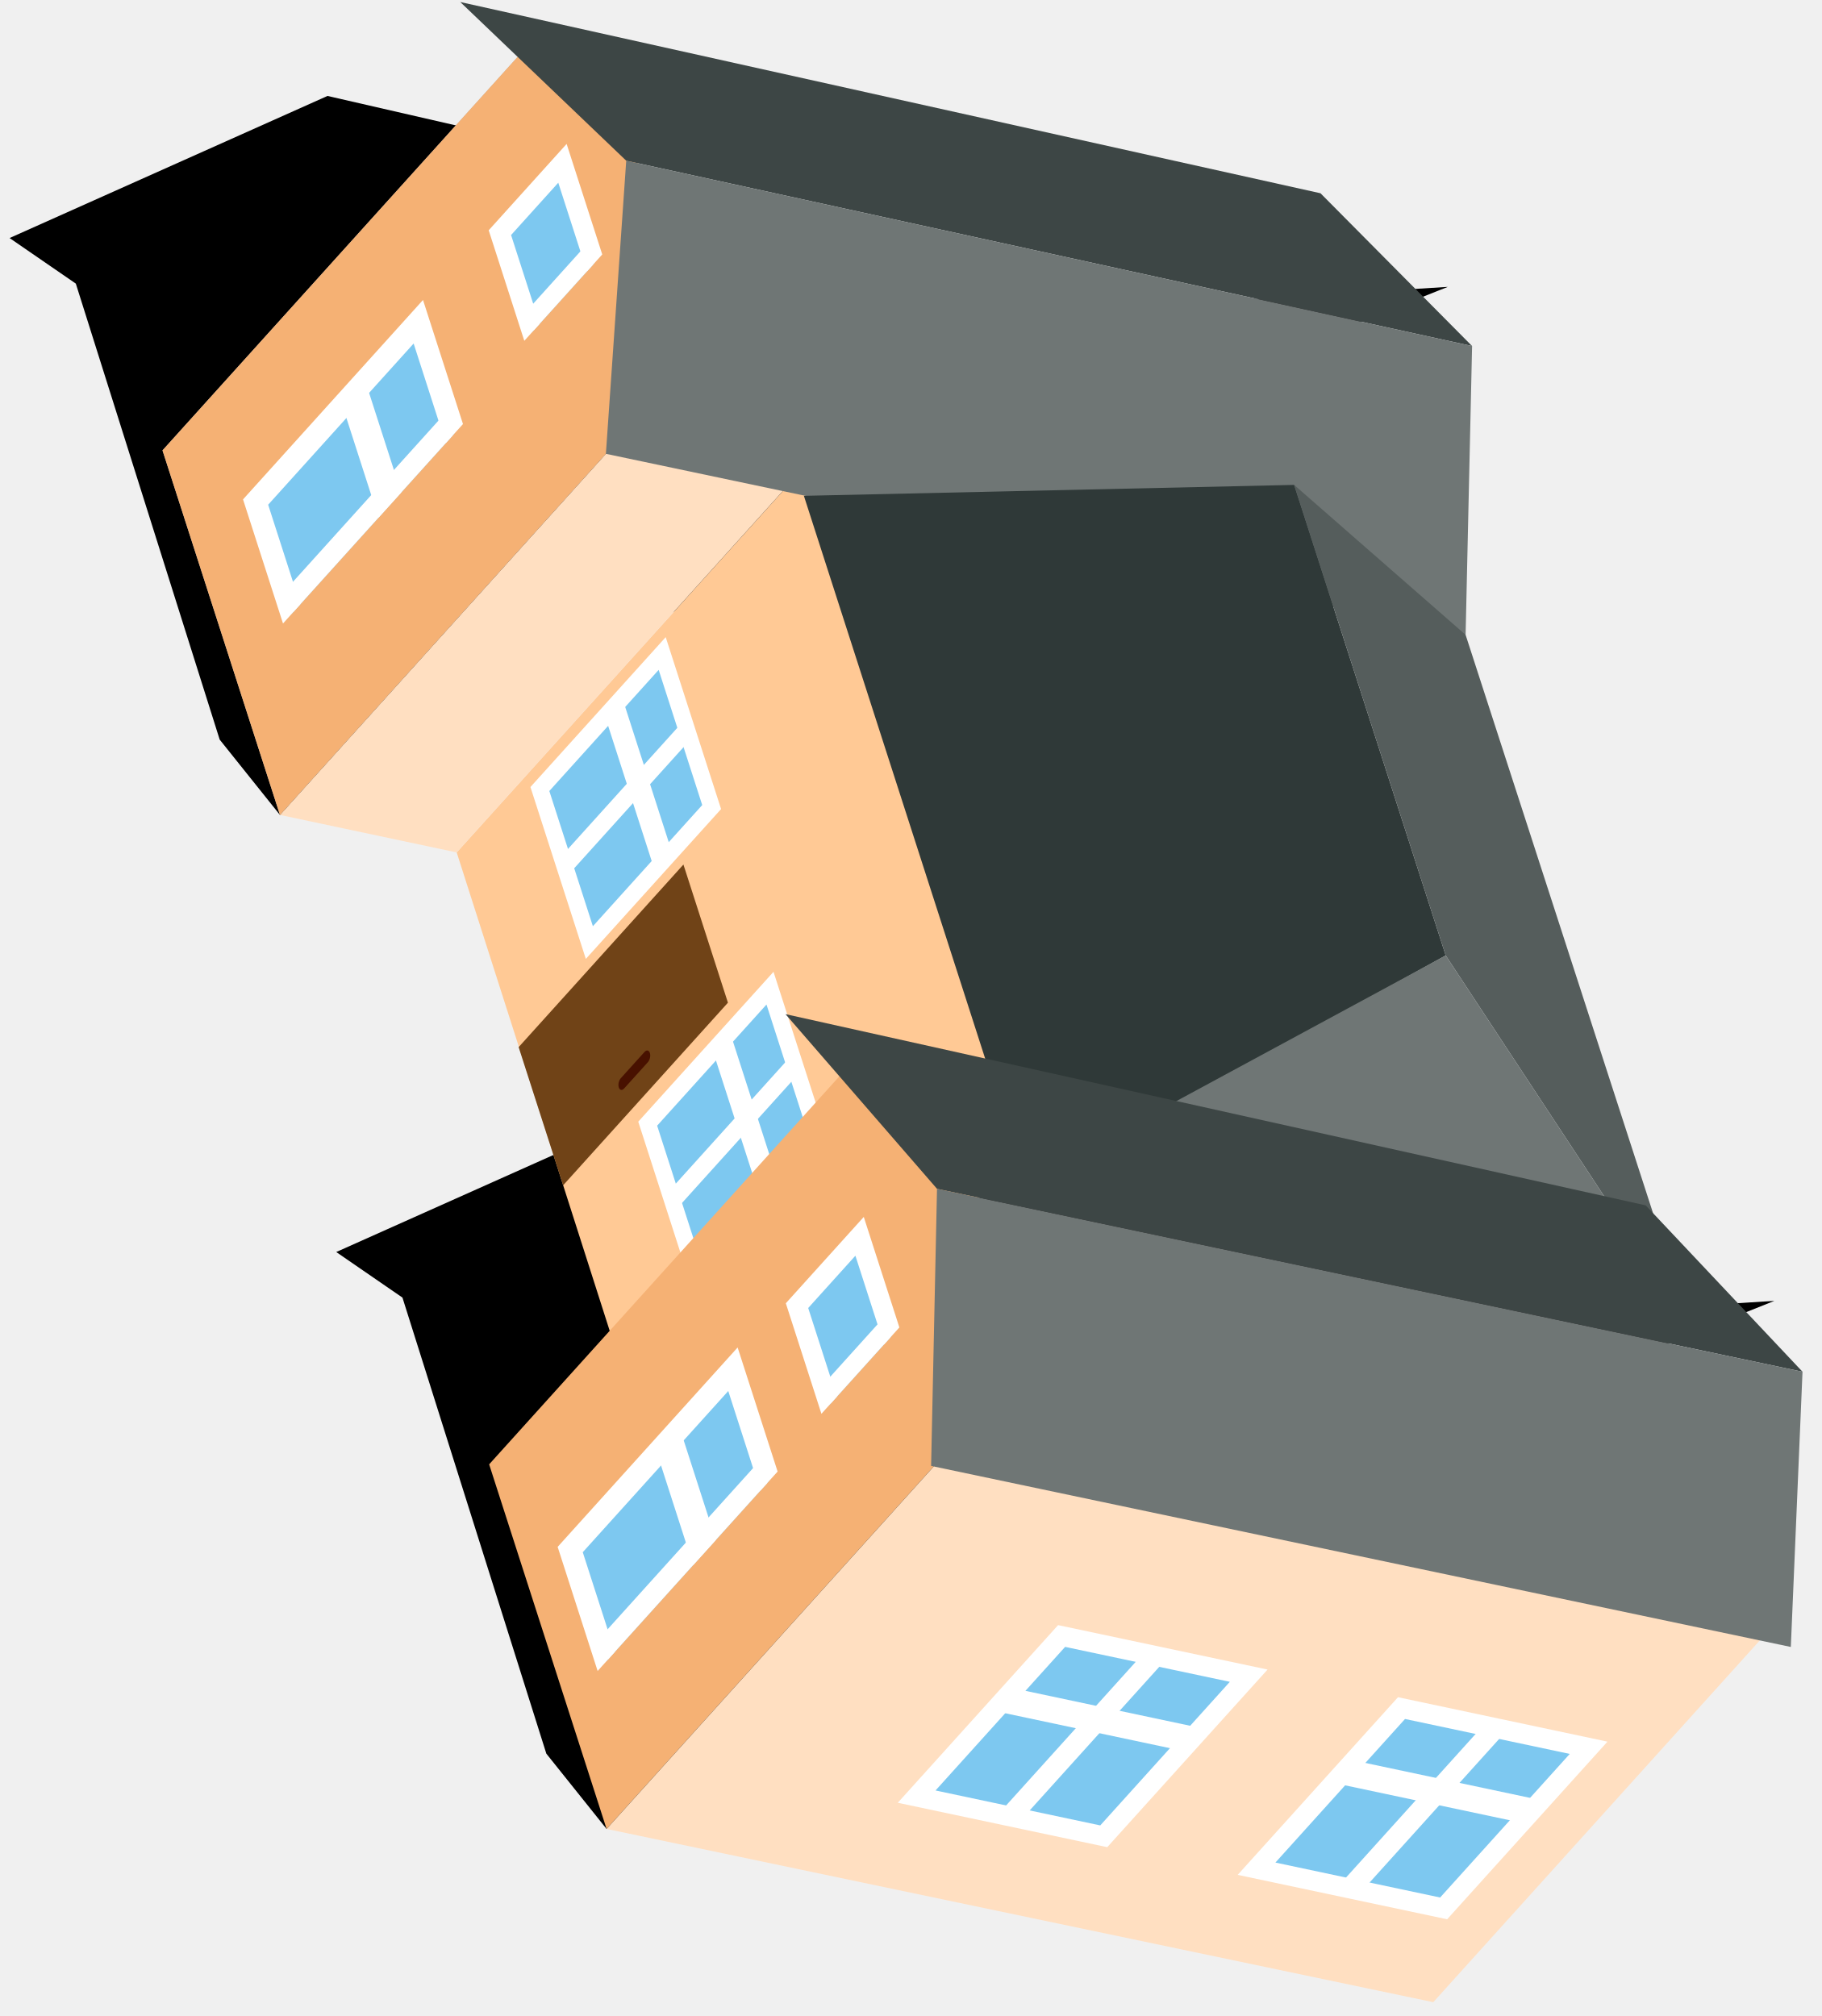
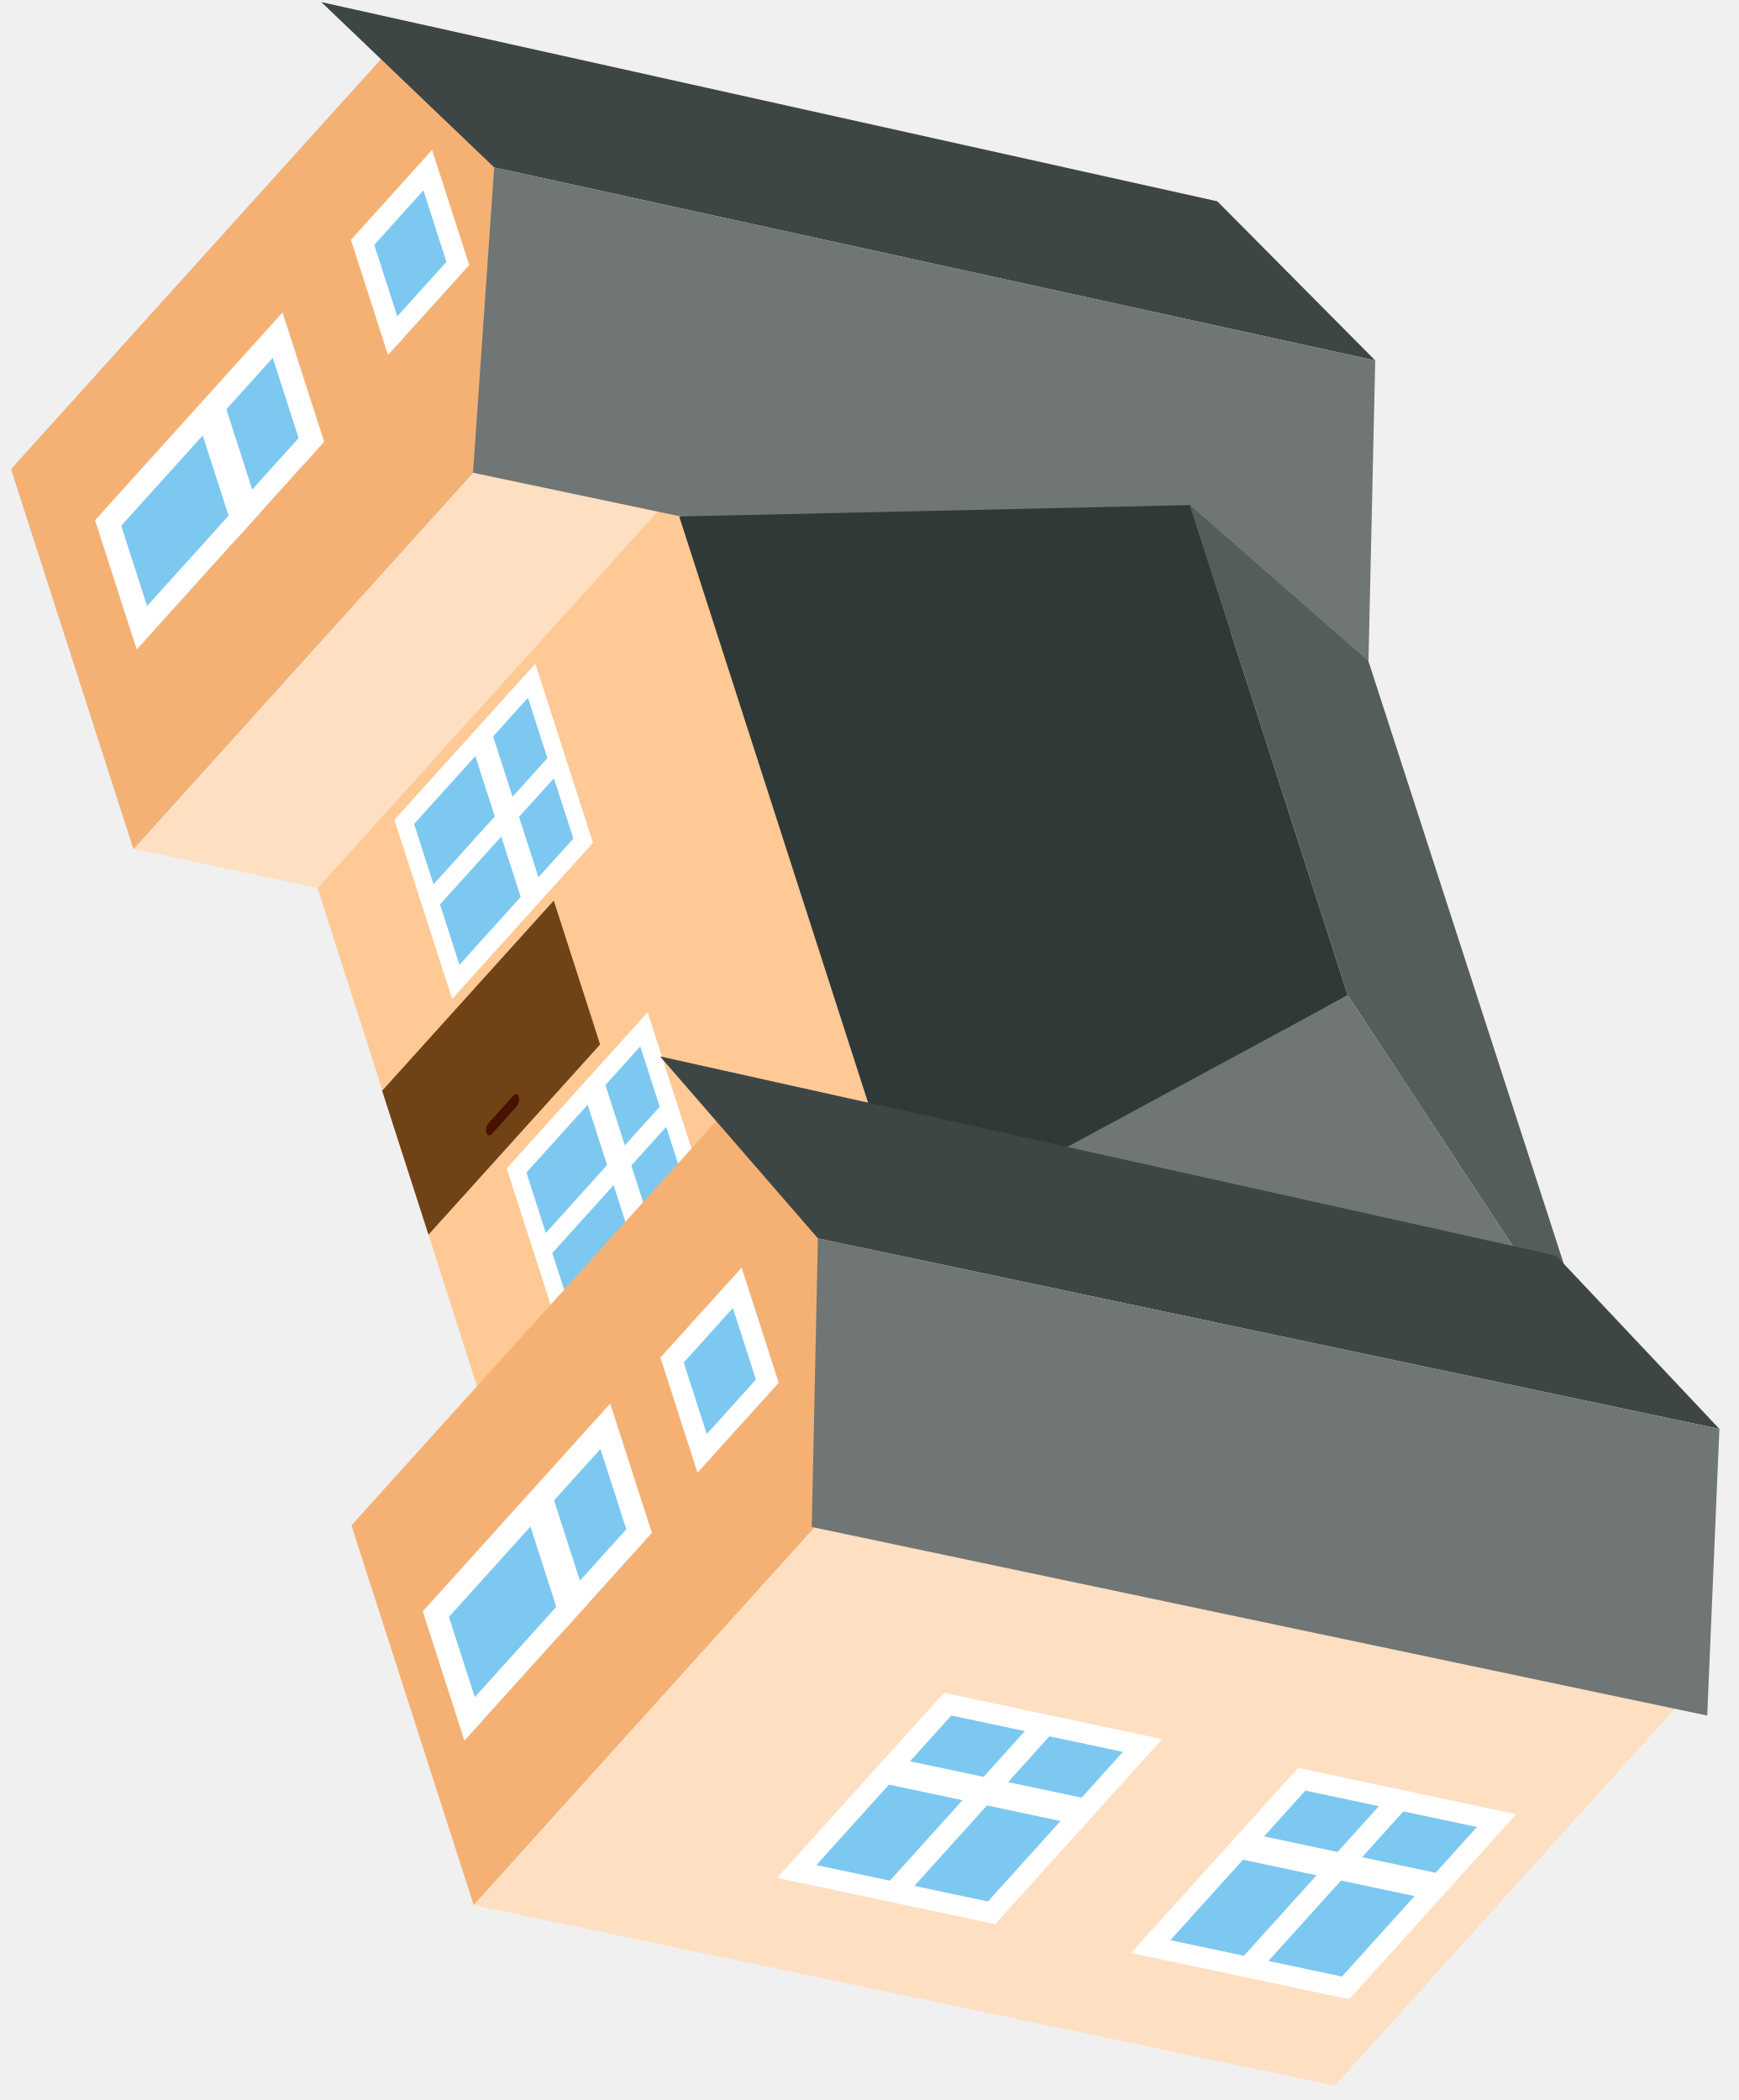
- <svg xmlns="http://www.w3.org/2000/svg" width="84" height="93" viewBox="0 0 84 93" fill="none">
-   <g id="Vector">
-     <path d="M30.17 51.203L15.508 57.757L18.562 59.859L25.198 80.897L27.977 84.371L52.592 71.671L81.838 60.011L71.377 60.661L30.17 51.203Z" fill="black" />
-     <path d="M15.105 4.426L0.442 10.981L3.497 13.083L10.133 34.12L12.912 37.594L37.527 24.895L66.773 13.234L56.312 13.884L15.105 4.426Z" fill="black" />
-     <path d="M21.064 39.324L28.968 64.041L45.999 48.951L38.052 20.498L21.064 39.324Z" fill="#FFC995" />
-     <path d="M12.912 37.594L21.064 39.324L38.052 20.498L29.9 18.769L12.912 37.594Z" fill="#FFDFC1" />
-     <path d="M29.873 51.836L32.155 58.92L37.795 52.669L35.514 45.585L29.873 51.836Z" fill="#7DC8F0" />
-     <path d="M30.93 54.867L31.223 55.751L36.739 49.638L36.446 48.753L30.93 54.867Z" fill="white" />
-     <path d="M32.767 48.132L35.285 55.949L36.071 55.078L33.553 47.26L32.767 48.132Z" fill="white" />
-     <path d="M29.438 51.744L31.992 59.675L38.231 52.761L35.676 44.83L29.438 51.744ZM35.352 46.34L37.36 52.577L32.317 58.165L30.309 51.928L35.352 46.34Z" fill="white" />
-     <path d="M7.495 20.776L12.912 37.594L29.9 18.769L24.483 1.95L7.495 20.776Z" fill="#B5B5B5" />
-     <path d="M24.483 1.95L7.495 20.776L12.912 37.594L29.9 18.769L29.4 6.844L24.483 1.95Z" fill="#F5B174" />
-     <path d="M39.548 48.727L22.561 67.552L27.977 84.371L44.965 65.545L45.176 55.069L39.548 48.727Z" fill="#F5B174" />
-     <path d="M27.977 84.371L66.106 92.363L81.979 74.773L45.016 65.488L27.977 84.371Z" fill="#FFDFC1" />
-     <path d="M21.228 0.093L28.883 7.413L67.896 15.963L60.904 8.915L21.228 0.093Z" fill="#3D4645" />
-     <path d="M28.883 7.413L27.945 20.935L67.597 29.286L67.896 15.963L28.883 7.413Z" fill="#6F7675" />
-     <path d="M37.077 22.873L47.344 54.751L66.679 44.076L59.688 22.369L37.077 22.873Z" fill="#2F3938" />
-     <path d="M59.688 22.369L66.679 44.076L77.933 61.181L67.597 29.286L59.688 22.369Z" fill="#555D5C" />
-     <path d="M47.729 54.324L77.933 61.181L66.679 44.076L47.729 54.324Z" fill="#6F7675" />
-     <path d="M36.228 46.783L43.217 54.841L83.136 63.28L75.903 55.605L36.228 46.783Z" fill="#3D4645" />
-     <path d="M43.217 54.841L42.945 67.624L82.597 75.976L83.136 63.28L43.217 54.841Z" fill="#6F7675" />
-     <path d="M23.921 48.305L25.974 54.678L33.574 46.255L31.521 39.882L23.921 48.305Z" fill="#704317" />
-     <path d="M29.73 48.523L28.631 49.741C28.539 49.843 28.498 50.033 28.54 50.164C28.582 50.295 28.692 50.318 28.784 50.215L29.883 48.998C29.975 48.895 30.016 48.706 29.974 48.575C29.931 48.444 29.822 48.421 29.73 48.523Z" fill="#481100" />
-     <path d="M42.279 82.88L50.907 84.71L57.593 77.301L48.964 75.47L42.279 82.88Z" fill="#7DC8F0" />
-     <path d="M46.127 83.594L47.206 83.833L53.745 76.586L52.666 76.348L46.127 83.594Z" fill="white" />
-     <path d="M45.401 78.829L54.924 80.849L55.856 79.816L46.333 77.796L45.401 78.829Z" fill="white" />
-     <path d="M41.408 83.163L51.069 85.212L58.463 77.018L48.802 74.968L41.408 83.163ZM49.126 75.972L56.723 77.584L50.746 84.208L43.149 82.596L49.126 75.972Z" fill="white" />
-     <path d="M57.955 86.205L66.584 88.036L73.27 80.627L64.641 78.796L57.955 86.205Z" fill="#7DC8F0" />
-     <path d="M61.804 86.92L62.882 87.159L69.421 79.912L68.343 79.674L61.804 86.92Z" fill="white" />
-     <path d="M61.078 82.155L70.601 84.175L71.532 83.142L62.01 81.122L61.078 82.155Z" fill="white" />
-     <path d="M57.085 86.489L66.746 88.538L74.14 80.344L64.479 78.294L57.085 86.489ZM64.803 79.298L72.4 80.91L66.422 87.534L58.825 85.922L64.803 79.298Z" fill="white" />
-     <path d="M26.299 71.482L27.961 76.643L35.467 68.325L33.805 63.164L26.299 71.482Z" fill="#7DC8F0" />
-     <path d="M27.704 75.515L28.047 76.548L35.388 68.413L35.045 67.38L27.704 75.515Z" fill="white" />
-     <path d="M30.15 66.553L31.969 72.201L33.015 71.043L31.195 65.394L30.15 66.553Z" fill="white" />
-     <path d="M25.72 71.359L27.564 77.084L28.359 76.202L26.878 71.605L33.589 64.169L35.069 68.766L35.865 67.884L34.021 62.16L25.72 71.359Z" fill="white" />
-     <path d="M36.76 60.231L38.24 64.828L41.126 61.629L39.646 57.032L36.76 60.231Z" fill="#7DC8F0" />
-     <path d="M38.011 63.823L38.317 64.743L41.056 61.707L40.75 60.788L38.011 63.823Z" fill="white" />
-     <path d="M36.244 60.121L37.886 65.22L38.594 64.435L37.276 60.34L39.453 57.927L40.772 62.022L41.481 61.236L39.839 56.138L36.244 60.121Z" fill="white" />
-     <path d="M24.901 36.398L27.182 43.482L32.823 37.231L30.542 30.147L24.901 36.398Z" fill="#7DC8F0" />
-     <path d="M25.957 39.429L26.25 40.313L31.767 34.2L31.474 33.315L25.957 39.429Z" fill="white" />
-     <path d="M27.794 32.693L30.312 40.511L31.098 39.64L28.581 31.822L27.794 32.693Z" fill="white" />
-     <path d="M24.465 36.306L27.02 44.236L33.258 37.323L30.704 29.392L24.465 36.306ZM30.379 30.902L32.388 37.138L27.345 42.727L25.336 36.49L30.379 30.902Z" fill="white" />
-     <path d="M11.788 23.16L13.45 28.321L20.956 20.003L19.294 14.843L11.788 23.16Z" fill="#7DC8F0" />
-     <path d="M13.193 27.193L13.536 28.226L20.877 20.091L20.534 19.058L13.193 27.193Z" fill="white" />
-     <path d="M15.639 18.231L17.458 23.88L18.504 22.721L16.684 17.072L15.639 18.231Z" fill="white" />
-     <path d="M11.209 23.038L13.053 28.762L13.848 27.88L12.368 23.283L19.078 15.847L20.558 20.444L21.354 19.562L19.51 13.838L11.209 23.038Z" fill="white" />
-     <path d="M23.056 10.732L24.536 15.329L27.422 12.131L25.942 7.534L23.056 10.732Z" fill="#7DC8F0" />
-     <path d="M24.308 14.325L24.613 15.245L27.352 12.209L27.047 11.289L24.308 14.325Z" fill="white" />
-     <path d="M22.54 10.623L24.182 15.722L24.891 14.937L23.572 10.842L25.749 8.429L27.068 12.523L27.777 11.738L26.134 6.639L22.54 10.623Z" fill="white" />
-   </g>
+ <svg xmlns="http://www.w3.org/2000/svg" width="77" height="93" viewBox="0 0 77 93" fill="none">
+   <path d="M14.064 39.324L21.968 64.041L38.999 48.951L31.052 20.498L14.064 39.324Z" fill="#FFC995" />
+   <path d="M5.912 37.594L14.064 39.324L31.052 20.498L22.9 18.769L5.912 37.594Z" fill="#FFDFC1" />
+   <path d="M22.873 51.836L25.155 58.92L30.795 52.669L28.514 45.585L22.873 51.836Z" fill="#7DC8F0" />
+   <path d="M23.93 54.867L24.223 55.751L29.739 49.638L29.446 48.753L23.93 54.867Z" fill="white" />
+   <path d="M25.767 48.132L28.285 55.949L29.071 55.078L26.553 47.26L25.767 48.132Z" fill="white" />
+   <path d="M22.438 51.744L24.992 59.675L31.231 52.761L28.676 44.83L22.438 51.744ZM28.352 46.34L30.36 52.577L25.317 58.165L23.309 51.928L28.352 46.34Z" fill="white" />
+   <path d="M0.495 20.776L5.912 37.594L22.9 18.769L17.483 1.95L0.495 20.776Z" fill="#B5B5B5" />
+   <path d="M17.483 1.95L0.495 20.776L5.912 37.594L22.9 18.769L22.4 6.844L17.483 1.95Z" fill="#F5B174" />
+   <path d="M32.548 48.727L15.561 67.552L20.977 84.371L37.965 65.545L38.176 55.069L32.548 48.727Z" fill="#F5B174" />
+   <path d="M20.977 84.371L59.106 92.363L74.979 74.773L38.016 65.488L20.977 84.371Z" fill="#FFDFC1" />
+   <path d="M14.228 0.093L21.883 7.413L60.896 15.963L53.904 8.915L14.228 0.093Z" fill="#3D4645" />
+   <path d="M21.883 7.413L20.945 20.935L60.597 29.286L60.896 15.963L21.883 7.413Z" fill="#6F7675" />
+   <path d="M30.077 22.873L40.344 54.751L59.679 44.076L52.688 22.369L30.077 22.873Z" fill="#2F3938" />
+   <path d="M52.688 22.369L59.679 44.076L70.933 61.181L60.597 29.286L52.688 22.369Z" fill="#555D5C" />
+   <path d="M40.729 54.324L70.933 61.181L59.679 44.076L40.729 54.324Z" fill="#6F7675" />
+   <path d="M29.228 46.783L36.217 54.841L76.136 63.28L68.903 55.605L29.228 46.783Z" fill="#3D4645" />
+   <path d="M36.217 54.841L35.945 67.624L75.597 75.976L76.136 63.28L36.217 54.841Z" fill="#6F7675" />
+   <path d="M16.921 48.305L18.974 54.678L26.574 46.255L24.521 39.882L16.921 48.305Z" fill="#704317" />
+   <path d="M22.73 48.523L21.631 49.741C21.539 49.843 21.498 50.033 21.54 50.164C21.582 50.295 21.692 50.318 21.784 50.215L22.883 48.998C22.975 48.895 23.016 48.706 22.974 48.575C22.931 48.444 22.822 48.421 22.73 48.523Z" fill="#481100" />
+   <path d="M35.279 82.88L43.907 84.71L50.593 77.301L41.964 75.47L35.279 82.88Z" fill="#7DC8F0" />
+   <path d="M39.127 83.594L40.206 83.833L46.745 76.586L45.666 76.348L39.127 83.594Z" fill="white" />
+   <path d="M38.401 78.829L47.924 80.849L48.856 79.816L39.333 77.796L38.401 78.829Z" fill="white" />
+   <path d="M34.408 83.163L44.069 85.212L51.463 77.018L41.802 74.968L34.408 83.163ZM42.126 75.972L49.723 77.584L43.746 84.208L36.149 82.596L42.126 75.972Z" fill="white" />
+   <path d="M50.955 86.205L59.584 88.036L66.27 80.627L57.641 78.796L50.955 86.205Z" fill="#7DC8F0" />
+   <path d="M54.804 86.92L55.882 87.159L62.421 79.912L61.343 79.674L54.804 86.92Z" fill="white" />
+   <path d="M54.078 82.155L63.601 84.175L64.532 83.142L55.01 81.122L54.078 82.155Z" fill="white" />
+   <path d="M50.085 86.489L59.746 88.538L67.14 80.344L57.479 78.294L50.085 86.489ZM57.803 79.298L65.4 80.91L59.422 87.534L51.825 85.922L57.803 79.298Z" fill="white" />
+   <path d="M19.299 71.482L20.961 76.643L28.467 68.325L26.805 63.164L19.299 71.482Z" fill="#7DC8F0" />
+   <path d="M20.704 75.515L21.047 76.548L28.388 68.413L28.045 67.38L20.704 75.515Z" fill="white" />
+   <path d="M23.15 66.553L24.969 72.201L26.015 71.043L24.195 65.394L23.15 66.553Z" fill="white" />
+   <path d="M18.72 71.359L20.564 77.084L21.359 76.202L19.878 71.605L26.589 64.169L28.069 68.766L28.865 67.884L27.021 62.16L18.72 71.359Z" fill="white" />
+   <path d="M29.76 60.231L31.24 64.828L34.126 61.629L32.646 57.032L29.76 60.231Z" fill="#7DC8F0" />
+   <path d="M31.011 63.823L31.317 64.743L34.056 61.707L33.75 60.788L31.011 63.823Z" fill="white" />
+   <path d="M29.244 60.121L30.886 65.22L31.594 64.435L30.276 60.34L32.453 57.927L33.772 62.022L34.481 61.236L32.839 56.138L29.244 60.121Z" fill="white" />
+   <path d="M17.901 36.398L20.182 43.482L25.823 37.231L23.542 30.147L17.901 36.398Z" fill="#7DC8F0" />
+   <path d="M18.957 39.429L19.25 40.313L24.767 34.2L24.474 33.315L18.957 39.429Z" fill="white" />
+   <path d="M20.794 32.693L23.312 40.511L24.098 39.64L21.581 31.822L20.794 32.693Z" fill="white" />
+   <path d="M17.465 36.306L20.02 44.236L26.258 37.323L23.704 29.392L17.465 36.306ZM23.379 30.902L25.388 37.138L20.345 42.727L18.336 36.49L23.379 30.902Z" fill="white" />
+   <path d="M4.788 23.16L6.45 28.321L13.956 20.003L12.294 14.843L4.788 23.16Z" fill="#7DC8F0" />
+   <path d="M6.193 27.193L6.536 28.226L13.877 20.091L13.534 19.058L6.193 27.193Z" fill="white" />
+   <path d="M8.639 18.231L10.458 23.88L11.504 22.721L9.684 17.072L8.639 18.231Z" fill="white" />
+   <path d="M4.209 23.038L6.053 28.762L6.848 27.88L5.368 23.283L12.078 15.847L13.558 20.444L14.354 19.562L12.51 13.838L4.209 23.038Z" fill="white" />
+   <path d="M16.056 10.732L17.536 15.329L20.422 12.131L18.942 7.534L16.056 10.732Z" fill="#7DC8F0" />
+   <path d="M17.308 14.325L17.613 15.245L20.352 12.209L20.047 11.289L17.308 14.325Z" fill="white" />
+   <path d="M15.54 10.623L17.182 15.722L17.891 14.937L16.572 10.842L18.749 8.429L20.068 12.523L20.777 11.738L19.134 6.639L15.54 10.623Z" fill="white" />
</svg>
